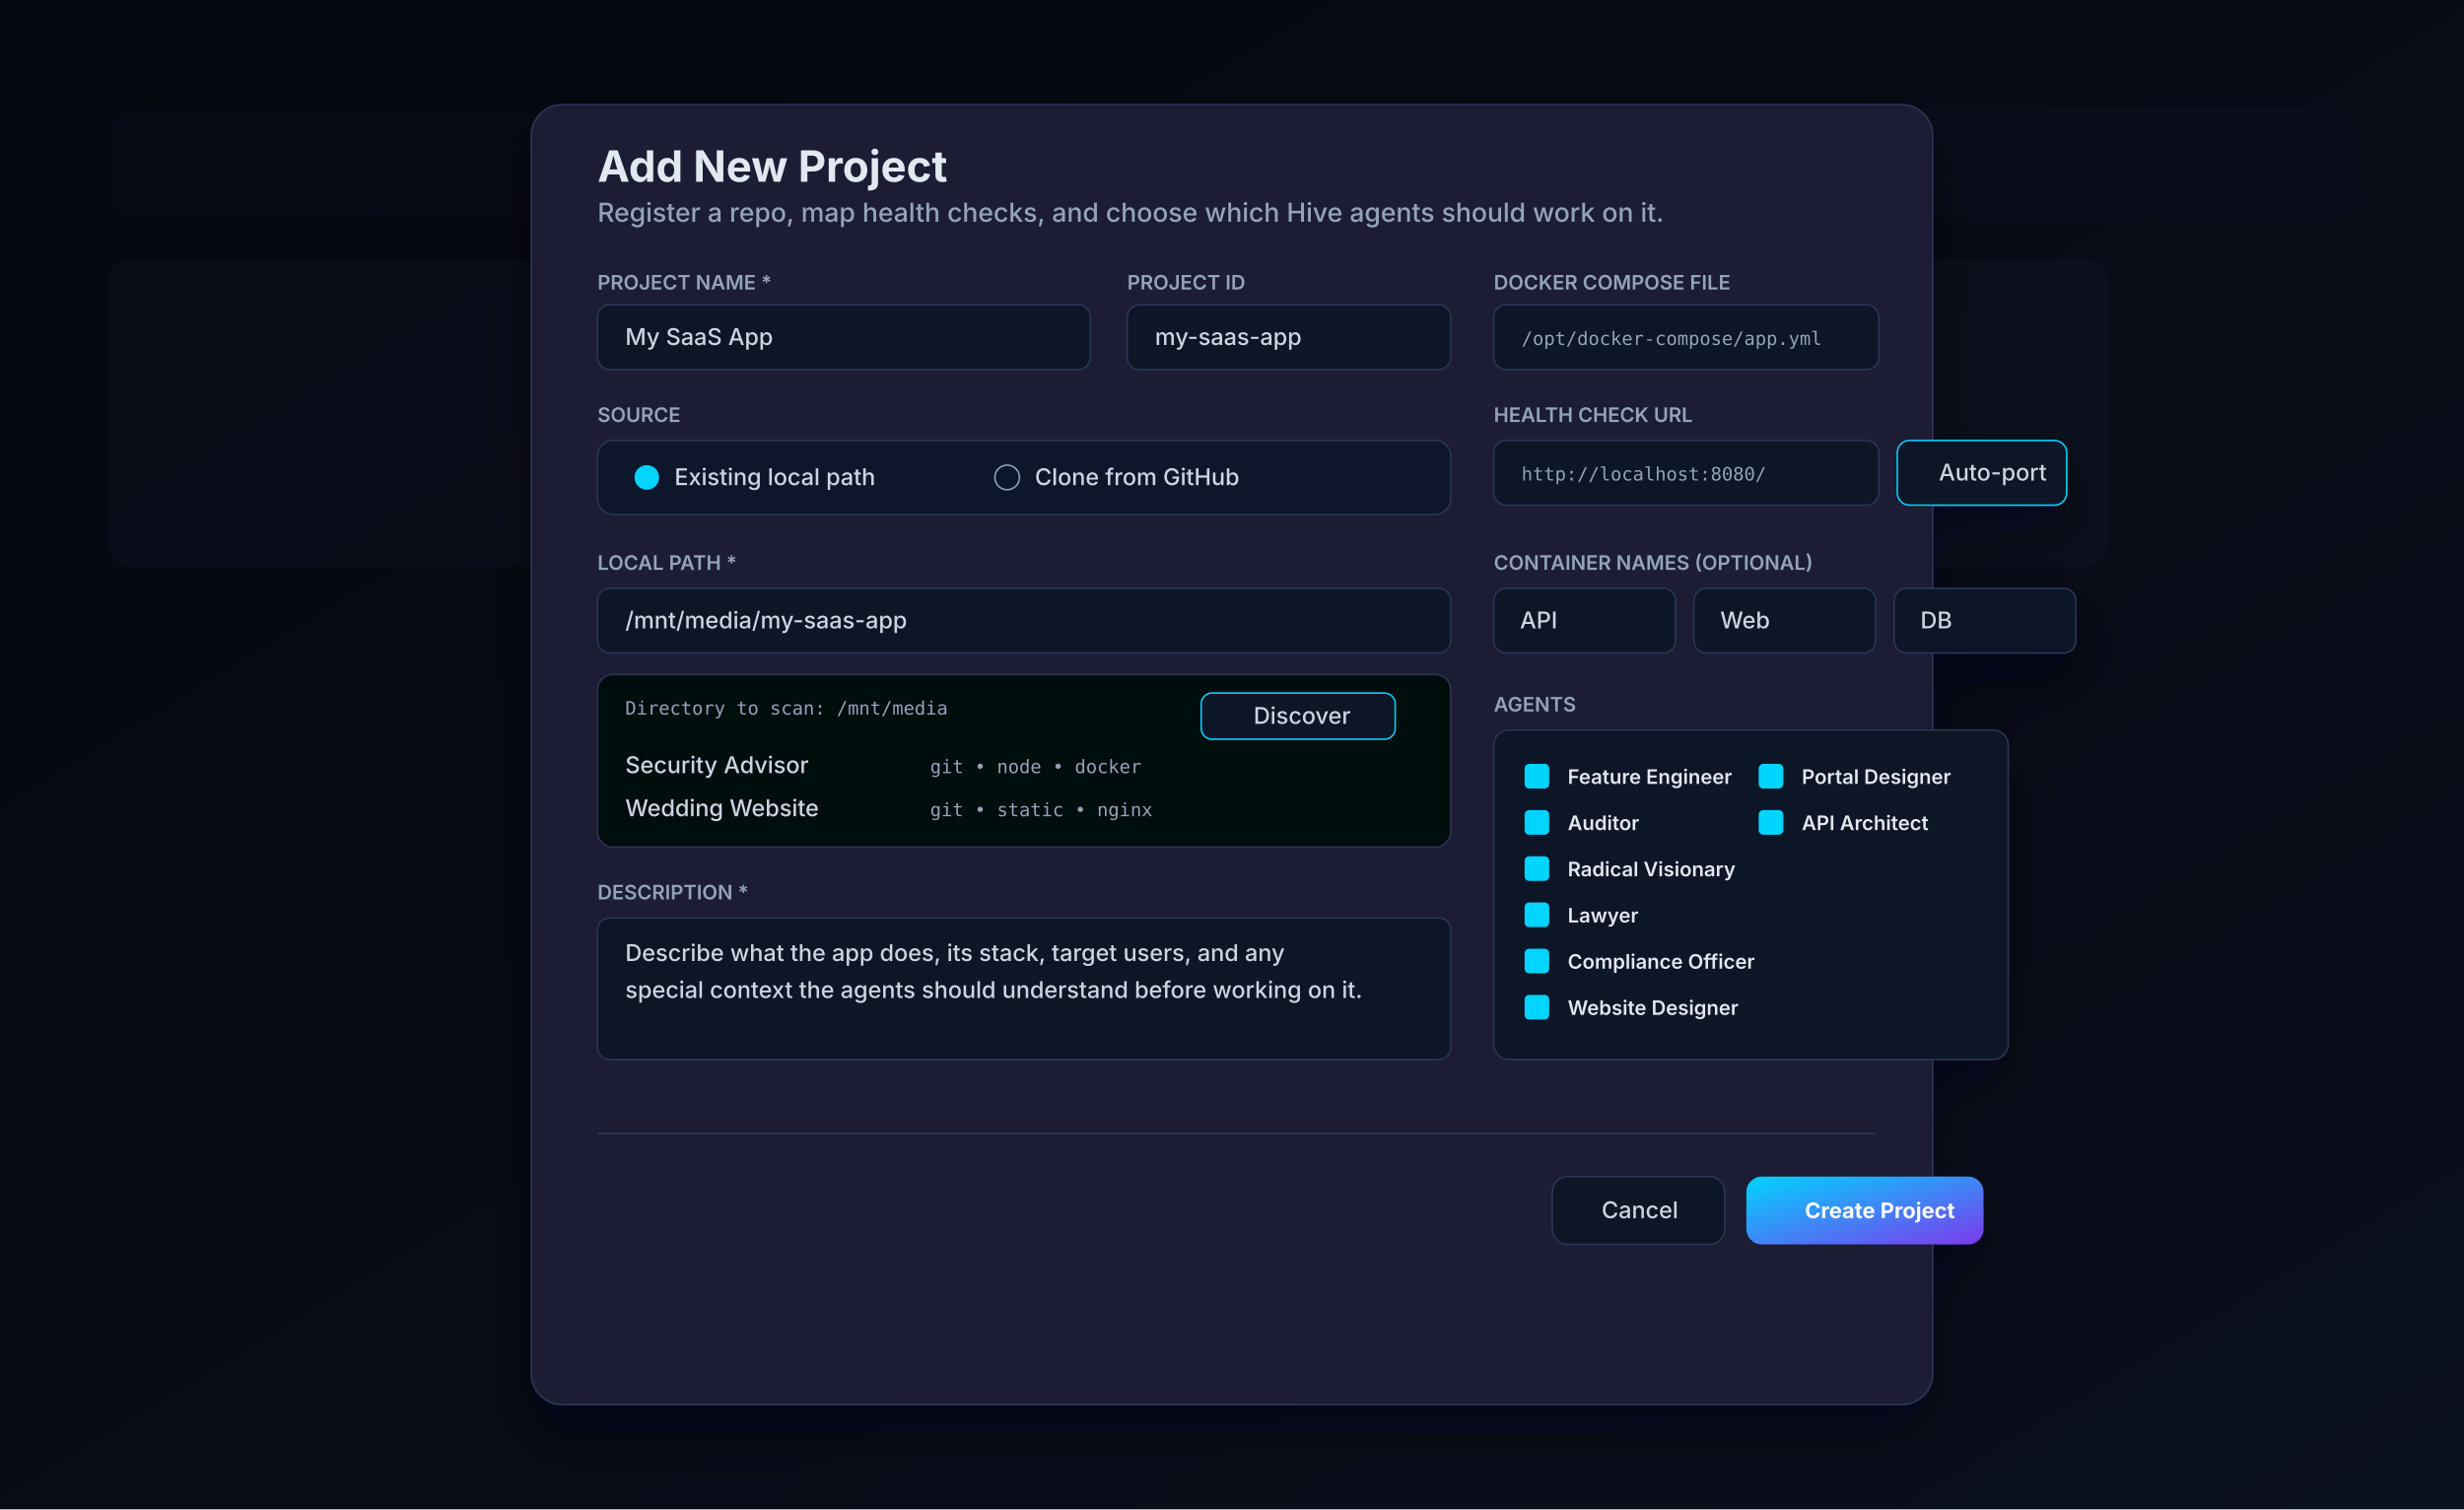
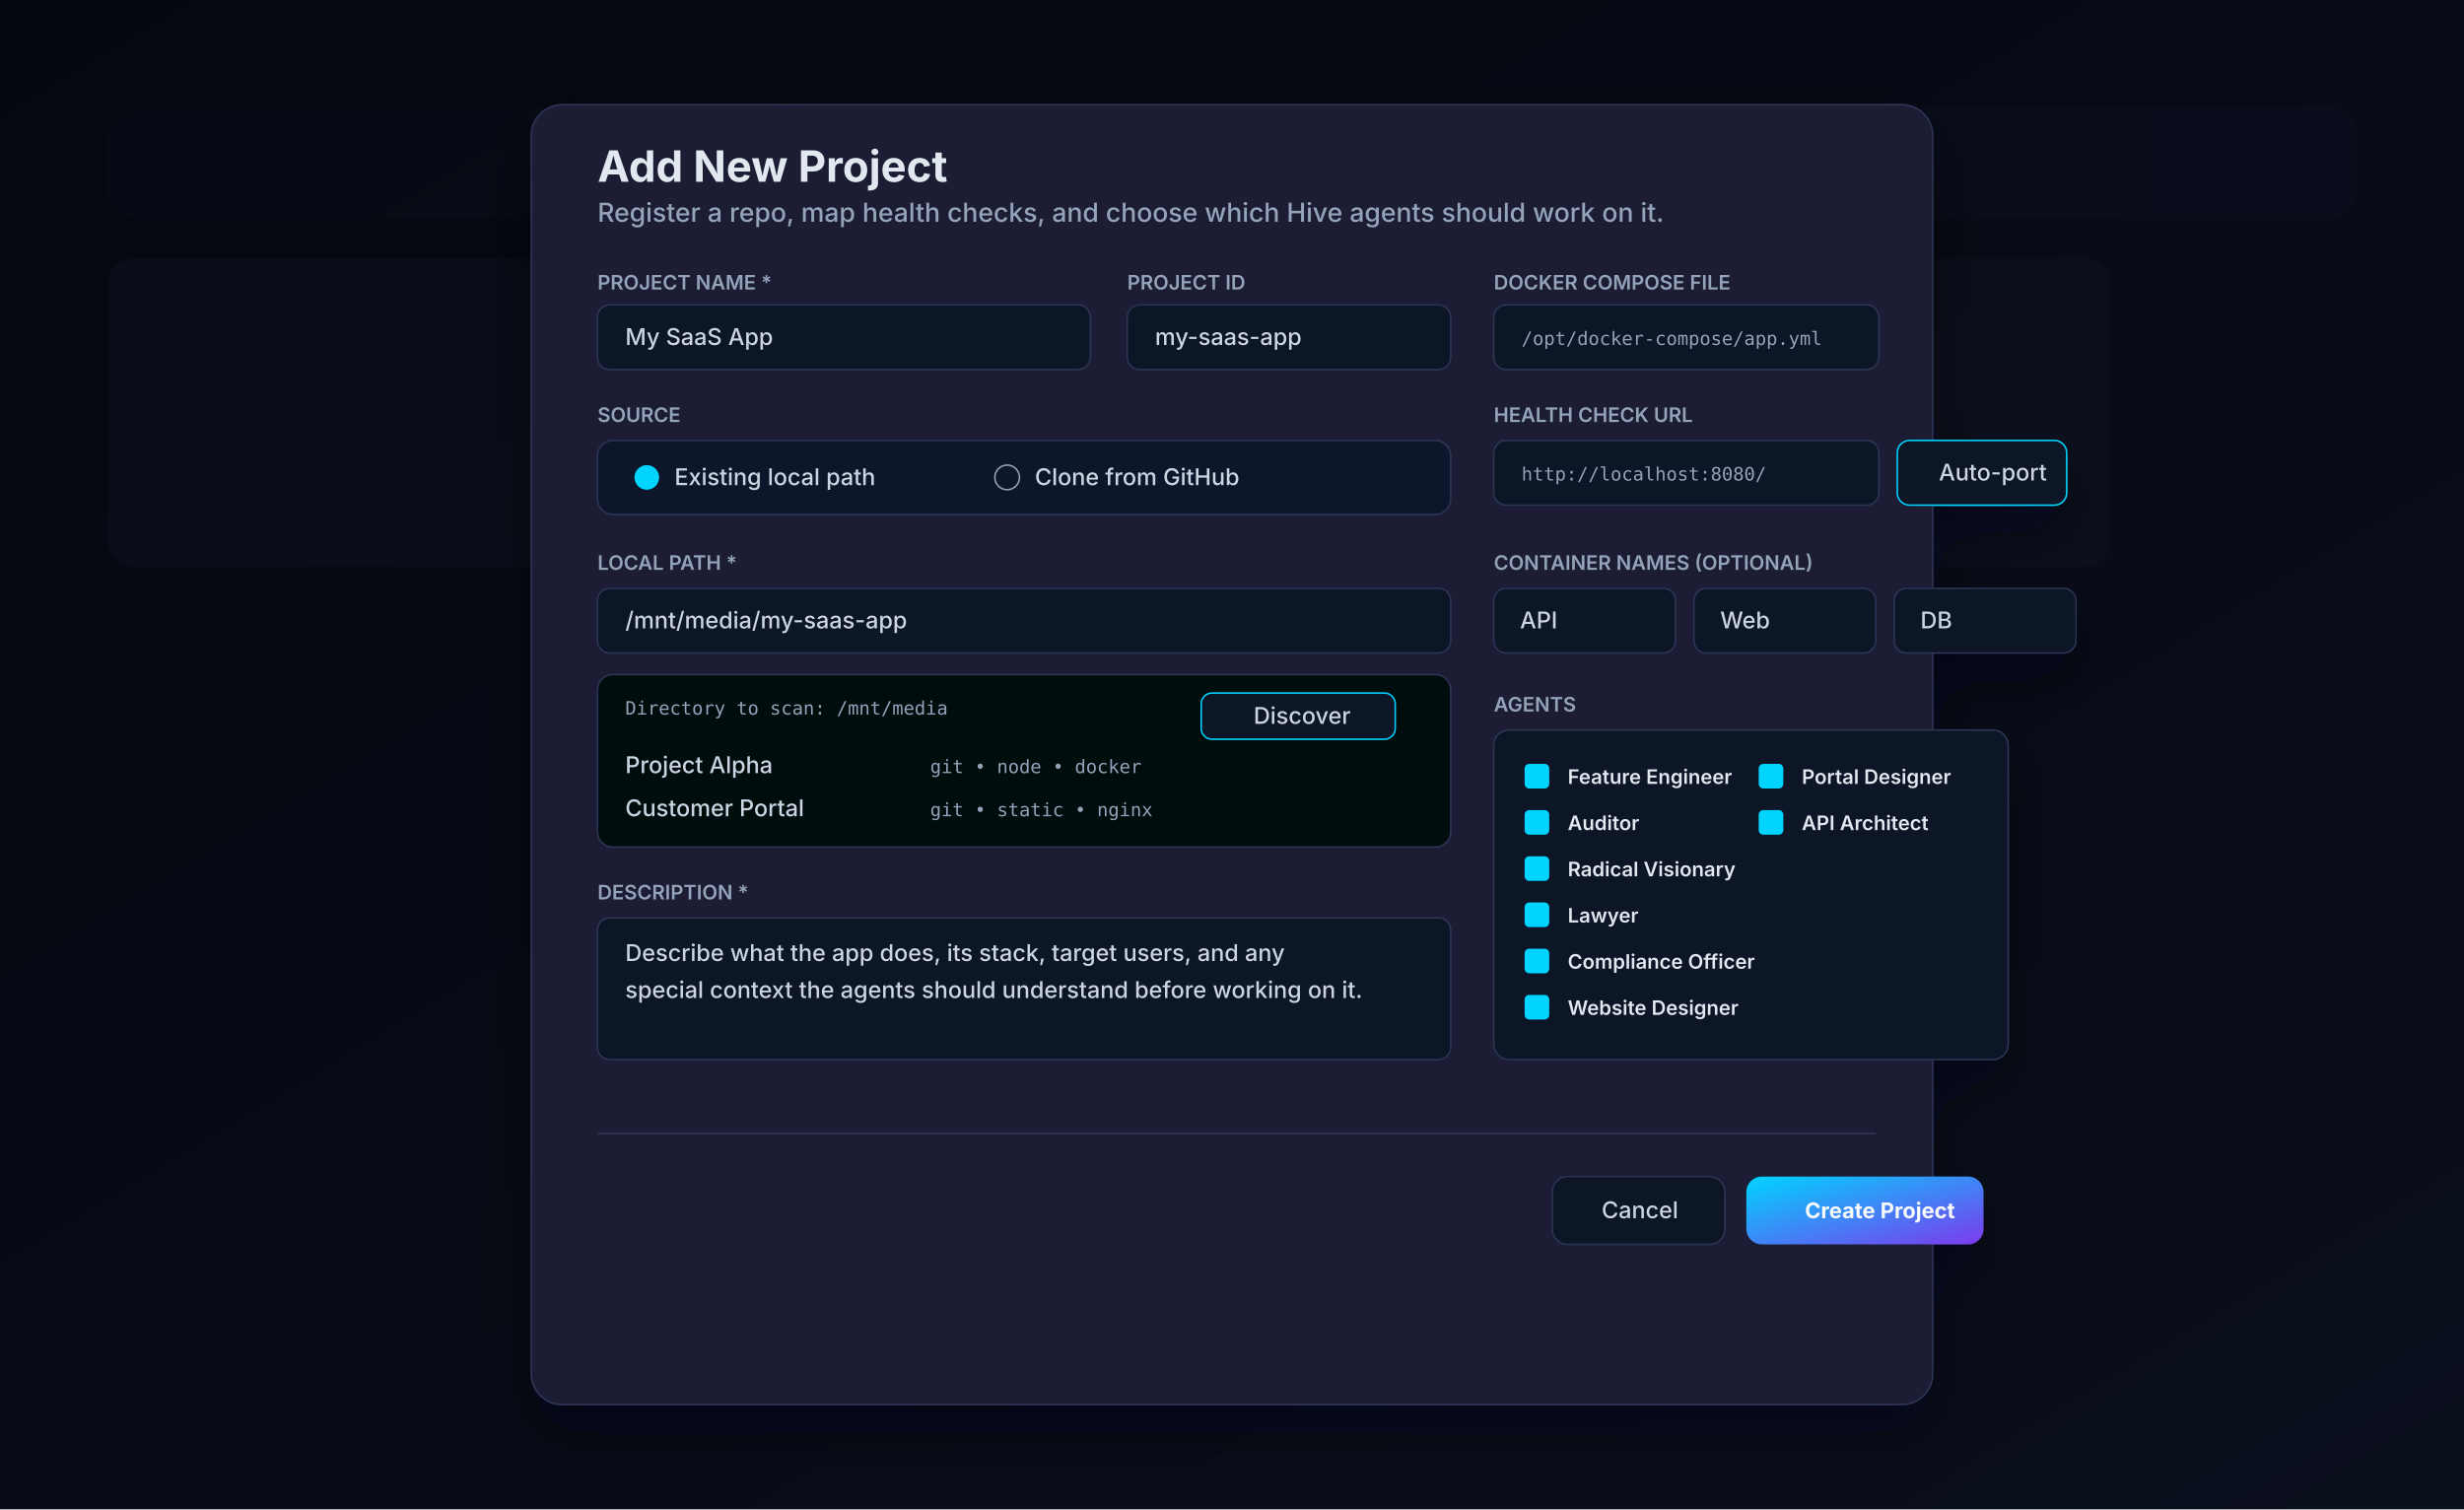
<svg xmlns="http://www.w3.org/2000/svg" viewBox="0 0 1600 980" role="img" aria-labelledby="title desc">
  <defs>
    <linearGradient id="bg" x1="0" x2="1" y1="0" y2="1">
      <stop offset="0%" stop-color="#070b16" />
      <stop offset="100%" stop-color="#11182d" />
    </linearGradient>
    <linearGradient id="hdr" x1="0" x2="1" y1="0" y2="0">
      <stop offset="0%" stop-color="#0d1225" />
      <stop offset="100%" stop-color="#131836" />
    </linearGradient>
    <linearGradient id="btn" x1="0" x2="1" y1="0" y2="1">
      <stop offset="0%" stop-color="#00d4ff" />
      <stop offset="100%" stop-color="#7c3aed" />
    </linearGradient>
    <filter id="shadow" x="-20%" y="-20%" width="140%" height="140%">
      <feDropShadow dx="0" dy="18" stdDeviation="18" flood-color="#020617" flood-opacity="0.55" />
    </filter>
    <style>
      .title { fill: #e2e8f0; font: 700 28px system-ui, -apple-system, sans-serif; }
      .sub { fill: #94a3b8; font: 500 17px system-ui, -apple-system, sans-serif; }
      .label { fill: #94a3b8; font: 600 13px system-ui, -apple-system, sans-serif; }
      .body { fill: #cbd5e1; font: 500 15px system-ui, -apple-system, sans-serif; }
      .small { fill: #94a3b8; font: 500 12px ui-monospace, SFMono-Regular, monospace; }
      .btnText { fill: #f8fafc; font: 700 14px system-ui, -apple-system, sans-serif; }
      .check { fill: #e2e8f0; font: 600 13px system-ui, -apple-system, sans-serif; }
    </style>
  </defs>
  <rect width="1600" height="980" fill="url(#bg)" />
  <rect x="0" y="0" width="1600" height="980" fill="#000000" opacity="0.35" />
  <g opacity="0.18">
    <rect x="70" y="70" width="1460" height="72" rx="18" fill="url(#hdr)" />
    <rect x="70" y="168" width="420" height="200" rx="16" fill="#1a1f35" />
    <rect x="510" y="168" width="420" height="200" rx="16" fill="#1a1f35" />
    <rect x="950" y="168" width="420" height="200" rx="16" fill="#1a1f35" />
  </g>
  <g filter="url(#shadow)">
    <rect x="345" y="68" width="910" height="844" rx="20" fill="#1a1f35" stroke="#2d3555" />
    <text x="388" y="118" class="title">Add New Project</text>
    <text x="388" y="144" class="sub">Register a repo, map health checks, and choose which Hive agents should work on it.</text>
    <text x="388" y="188" class="label">PROJECT NAME *</text>
    <rect x="388" y="198" width="320" height="42" rx="8" fill="#0d1225" stroke="#2d3555" />
    <text x="406" y="224" class="body">My SaaS App</text>
    <text x="732" y="188" class="label">PROJECT ID</text>
    <rect x="732" y="198" width="210" height="42" rx="8" fill="#0d1225" stroke="#2d3555" />
    <text x="750" y="224" class="body">my-saas-app</text>
    <text x="388" y="274" class="label">SOURCE</text>
    <rect x="388" y="286" width="554" height="48" rx="10" fill="#10172c" stroke="#2d3555" />
    <circle cx="420" cy="310" r="8" fill="#00d4ff" />
    <text x="438" y="315" class="body">Existing local path</text>
    <circle cx="654" cy="310" r="8" fill="none" stroke="#94a3b8" />
    <text x="672" y="315" class="body">Clone from GitHub</text>
    <text x="388" y="370" class="label">LOCAL PATH *</text>
    <rect x="388" y="382" width="554" height="42" rx="8" fill="#0d1225" stroke="#2d3555" />
    <text x="406" y="408" class="body">/mnt/media/my-saas-app</text>
    <rect x="388" y="438" width="554" height="112" rx="10" fill="#050810" stroke="#2d3555" />
    <text x="406" y="464" class="small">Directory to scan: /mnt/media</text>
    <rect x="780" y="450" width="126" height="30" rx="7" fill="#0d1225" stroke="#00d4ff" />
    <text x="814" y="470" class="body">Discover</text>
-     <text x="406" y="502" class="body">Security Advisor</text>
+     <text x="406" y="502" class="body">Project Alpha</text>
    <text x="604" y="502" class="small">git • node • docker</text>
-     <text x="406" y="530" class="body">Wedding Website</text>
+     <text x="406" y="530" class="body">Customer Portal</text>
    <text x="604" y="530" class="small">git • static • nginx</text>
    <text x="388" y="584" class="label">DESCRIPTION *</text>
    <rect x="388" y="596" width="554" height="92" rx="8" fill="#0d1225" stroke="#2d3555" />
    <text x="406" y="624" class="body">Describe what the app does, its stack, target users, and any</text>
    <text x="406" y="648" class="body">special context the agents should understand before working on it.</text>
    <text x="970" y="188" class="label">DOCKER COMPOSE FILE</text>
    <rect x="970" y="198" width="250" height="42" rx="8" fill="#0d1225" stroke="#2d3555" />
    <text x="988" y="224" class="small">/opt/docker-compose/app.yml</text>
    <text x="970" y="274" class="label">HEALTH CHECK URL</text>
    <rect x="970" y="286" width="250" height="42" rx="8" fill="#0d1225" stroke="#2d3555" />
    <text x="988" y="312" class="small">http://localhost:8080/</text>
    <rect x="1232" y="286" width="110" height="42" rx="8" fill="#0d1225" stroke="#00d4ff" />
    <text x="1259" y="312" class="body">Auto-port</text>
    <text x="970" y="370" class="label">CONTAINER NAMES (OPTIONAL)</text>
    <rect x="970" y="382" width="118" height="42" rx="8" fill="#0d1225" stroke="#2d3555" />
    <text x="987" y="408" class="body">API</text>
    <rect x="1100" y="382" width="118" height="42" rx="8" fill="#0d1225" stroke="#2d3555" />
    <text x="1117" y="408" class="body">Web</text>
    <rect x="1230" y="382" width="118" height="42" rx="8" fill="#0d1225" stroke="#2d3555" />
    <text x="1247" y="408" class="body">DB</text>
    <text x="970" y="462" class="label">AGENTS</text>
    <rect x="970" y="474" width="334" height="214" rx="10" fill="#0d1225" stroke="#2d3555" />
    <rect x="990" y="496" width="16" height="16" rx="3" fill="#00d4ff" />
    <text x="1018" y="509" class="check">Feature Engineer</text>
    <rect x="990" y="526" width="16" height="16" rx="3" fill="#00d4ff" />
    <text x="1018" y="539" class="check">Auditor</text>
    <rect x="990" y="556" width="16" height="16" rx="3" fill="#00d4ff" />
    <text x="1018" y="569" class="check">Radical Visionary</text>
    <rect x="990" y="586" width="16" height="16" rx="3" fill="#00d4ff" />
    <text x="1018" y="599" class="check">Lawyer</text>
    <rect x="990" y="616" width="16" height="16" rx="3" fill="#00d4ff" />
    <text x="1018" y="629" class="check">Compliance Officer</text>
    <rect x="990" y="646" width="16" height="16" rx="3" fill="#00d4ff" />
    <text x="1018" y="659" class="check">Website Designer</text>
    <rect x="1142" y="496" width="16" height="16" rx="3" fill="#00d4ff" />
    <text x="1170" y="509" class="check">Portal Designer</text>
    <rect x="1142" y="526" width="16" height="16" rx="3" fill="#00d4ff" />
    <text x="1170" y="539" class="check">API Architect</text>
    <line x1="388" y1="736" x2="1218" y2="736" stroke="#2d3555" />
    <rect x="1008" y="764" width="112" height="44" rx="10" fill="#0d1225" stroke="#2d3555" />
    <text x="1040" y="791" class="body">Cancel</text>
    <rect x="1134" y="764" width="154" height="44" rx="10" fill="url(#btn)" />
    <text x="1172" y="791" class="btnText">Create Project</text>
  </g>
</svg>
